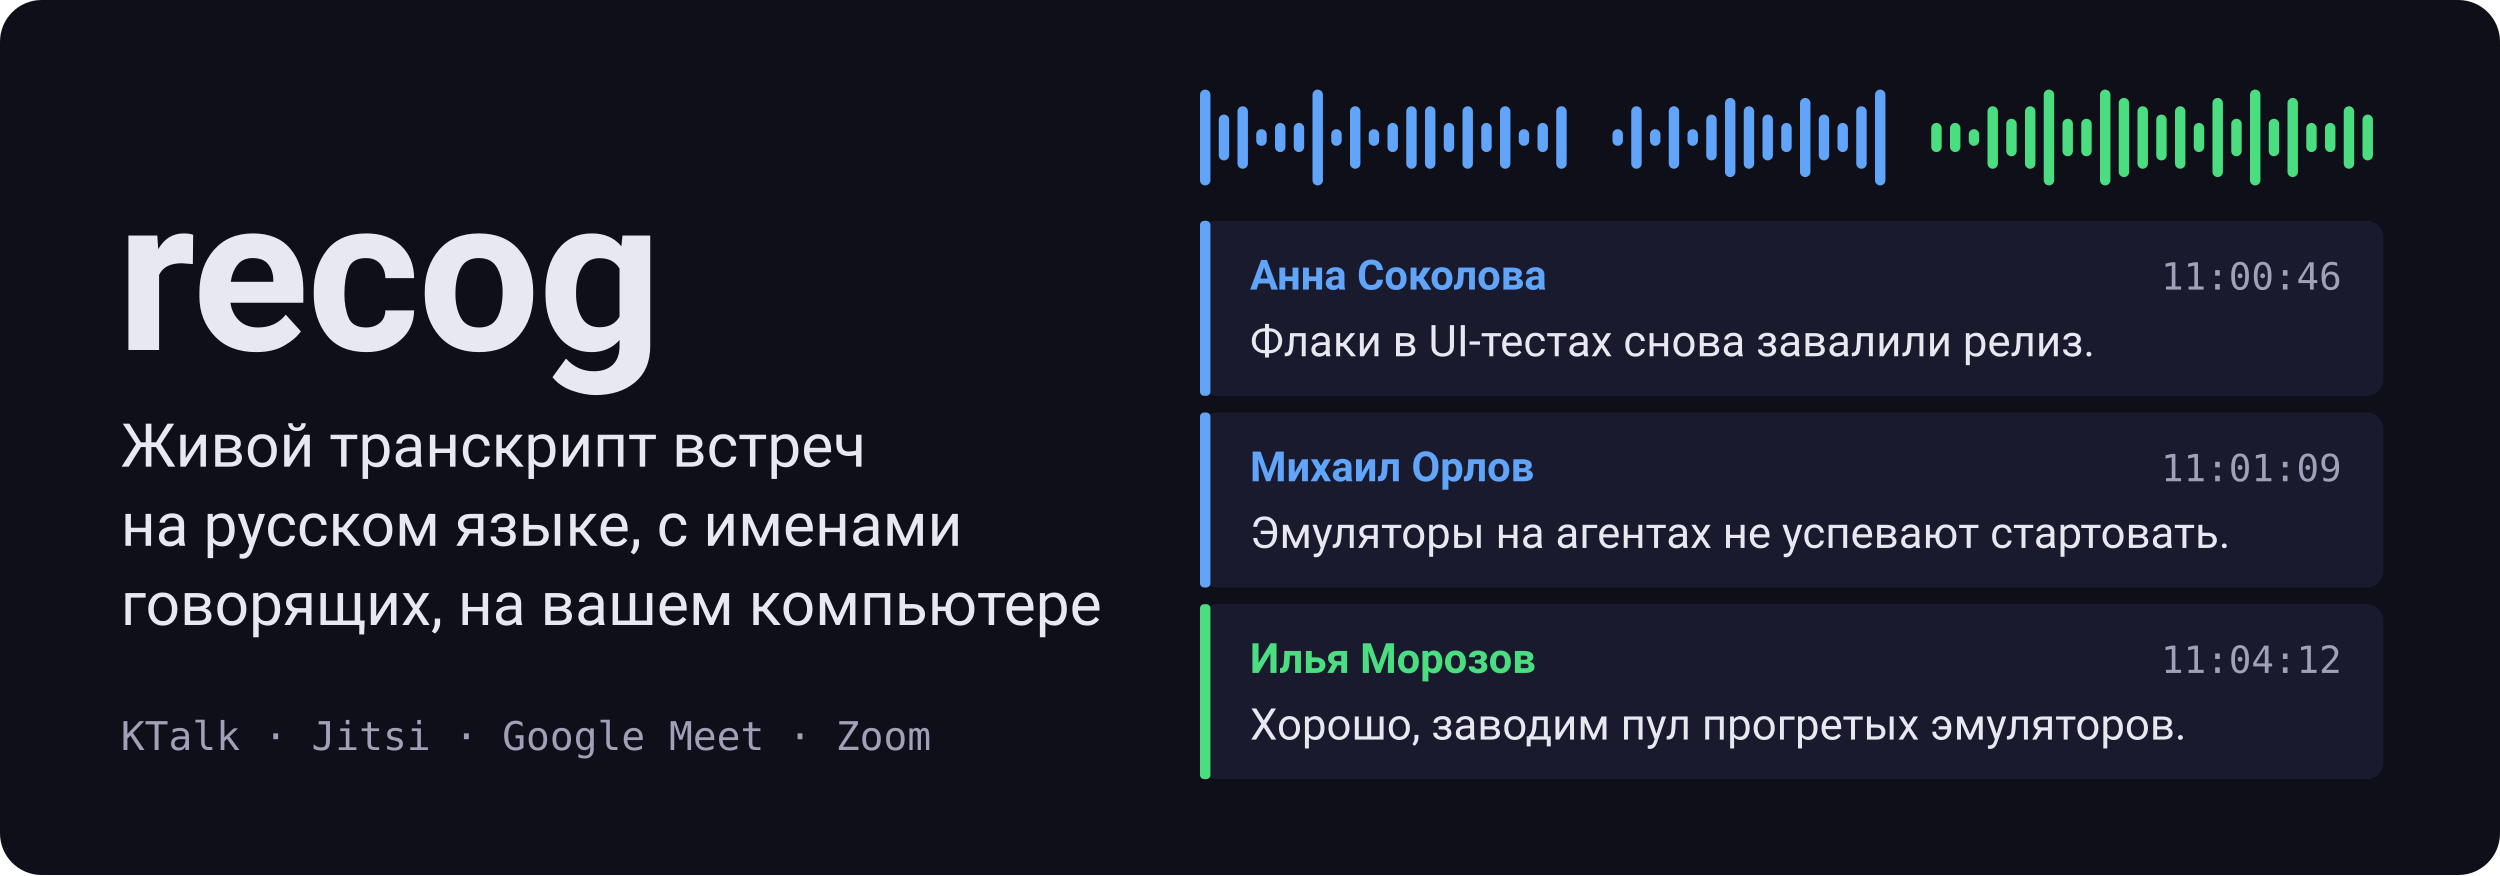
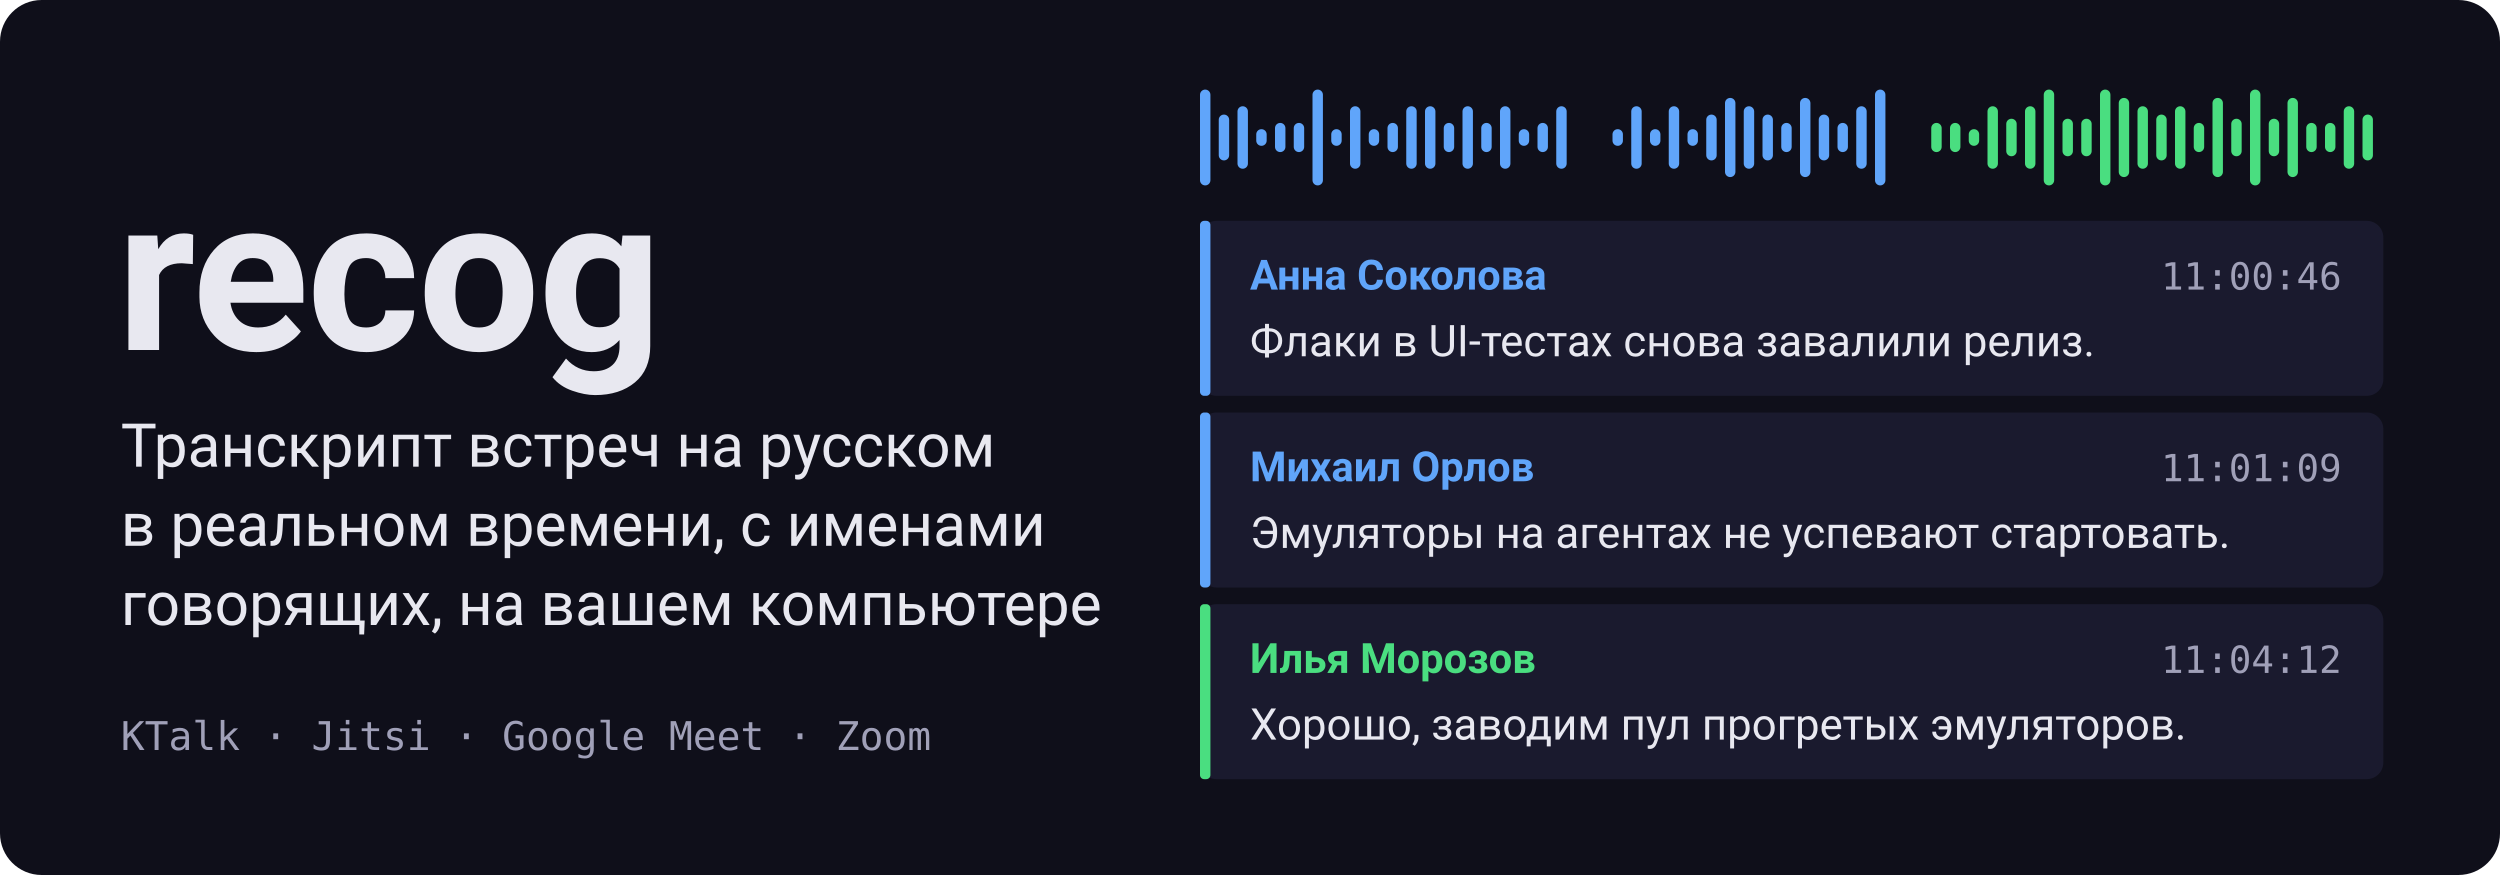
<svg xmlns="http://www.w3.org/2000/svg" width="1200" height="420" viewBox="0 0 1200 420" role="img" aria-labelledby="title desc">
  <style>
    .sans { font-family: -apple-system, BlinkMacSystemFont, "Segoe UI", Roboto, Arial, sans-serif; }
    .mono { font-family: ui-monospace, SFMono-Regular, Menlo, Consolas, monospace; }
    .name { font-family: -apple-system, BlinkMacSystemFont, "Segoe UI", Roboto, Arial, sans-serif; font-size: 20px; font-weight: 600; }
    .line { font-family: -apple-system, BlinkMacSystemFont, "Segoe UI", Roboto, Arial, sans-serif; font-size: 21px; fill: #e8e8f0; }
    .ts { font-family: ui-monospace, SFMono-Regular, Menlo, Consolas, monospace; font-size: 18px; fill: #a0a0b8; }
  </style>
  <rect width="1200" height="420" rx="20" fill="#0f0f1a" />
  <g id="title-block">
    <text x="56" y="168" class="sans" font-size="104" font-weight="700" letter-spacing="-1" fill="#e8e8f0">recog</text>
-     <text x="58" y="224" class="sans" font-size="29" fill="#e8e8f0">Живой транскрипт встреч</text>
-     <text x="58" y="262" class="sans" font-size="29" fill="#e8e8f0">на русском языке, с именами</text>
+     <text x="58" y="224" class="sans" font-size="29" fill="#e8e8f0">Транскрипт встреч на русском</text>
+     <text x="58" y="262" class="sans" font-size="29" fill="#e8e8f0">в реальном времени, с именами</text>
    <text x="58" y="300" class="sans" font-size="29" fill="#e8e8f0">говорящих, на вашем компьютере</text>
    <text x="58" y="360" class="mono" font-size="19" fill="#a0a0b8">KTalk · Jitsi · Google Meet · Zoom</text>
  </g>
  <g id="waveform" transform="translate(576 66)">
    <rect x="0" y="-23" width="5" height="46" rx="2.5" fill="#60a5fa" />
    <rect x="9" y="-11" width="5" height="22" rx="2.5" fill="#60a5fa" />
    <rect x="18" y="-15" width="5" height="30" rx="2.5" fill="#60a5fa" />
    <rect x="27" y="-4" width="5" height="8" rx="2.5" fill="#60a5fa" />
    <rect x="36" y="-7" width="5" height="14" rx="2.5" fill="#60a5fa" />
    <rect x="45" y="-7" width="5" height="14" rx="2.5" fill="#60a5fa" />
    <rect x="54" y="-23" width="5" height="46" rx="2.5" fill="#60a5fa" />
    <rect x="63" y="-4" width="5" height="8" rx="2.5" fill="#60a5fa" />
    <rect x="72" y="-15" width="5" height="30" rx="2.5" fill="#60a5fa" />
    <rect x="81" y="-4" width="5" height="8" rx="2.5" fill="#60a5fa" />
    <rect x="90" y="-7" width="5" height="14" rx="2.5" fill="#60a5fa" />
    <rect x="99" y="-15" width="5" height="30" rx="2.5" fill="#60a5fa" />
    <rect x="108" y="-15" width="5" height="30" rx="2.5" fill="#60a5fa" />
    <rect x="117" y="-7" width="5" height="14" rx="2.5" fill="#60a5fa" />
    <rect x="126" y="-15" width="5" height="30" rx="2.5" fill="#60a5fa" />
    <rect x="135" y="-7" width="5" height="14" rx="2.5" fill="#60a5fa" />
    <rect x="144" y="-15" width="5" height="30" rx="2.5" fill="#60a5fa" />
    <rect x="153" y="-4" width="5" height="8" rx="2.5" fill="#60a5fa" />
    <rect x="162" y="-7" width="5" height="14" rx="2.5" fill="#60a5fa" />
    <rect x="171" y="-15" width="5" height="30" rx="2.5" fill="#60a5fa" />
    <rect x="198" y="-4" width="5" height="8" rx="2.5" fill="#60a5fa" />
    <rect x="207" y="-15" width="5" height="30" rx="2.5" fill="#60a5fa" />
    <rect x="216" y="-4" width="5" height="8" rx="2.5" fill="#60a5fa" />
    <rect x="225" y="-15" width="5" height="30" rx="2.5" fill="#60a5fa" />
    <rect x="234" y="-4" width="5" height="8" rx="2.5" fill="#60a5fa" />
    <rect x="243" y="-11" width="5" height="22" rx="2.5" fill="#60a5fa" />
    <rect x="252" y="-19" width="5" height="38" rx="2.5" fill="#60a5fa" />
    <rect x="261" y="-15" width="5" height="30" rx="2.5" fill="#60a5fa" />
    <rect x="270" y="-11" width="5" height="22" rx="2.5" fill="#60a5fa" />
    <rect x="279" y="-7" width="5" height="14" rx="2.5" fill="#60a5fa" />
    <rect x="288" y="-19" width="5" height="38" rx="2.5" fill="#60a5fa" />
    <rect x="297" y="-11" width="5" height="22" rx="2.5" fill="#60a5fa" />
    <rect x="306" y="-7" width="5" height="14" rx="2.5" fill="#60a5fa" />
    <rect x="315" y="-15" width="5" height="30" rx="2.5" fill="#60a5fa" />
    <rect x="324" y="-23" width="5" height="46" rx="2.5" fill="#60a5fa" />
    <rect x="351" y="-7" width="5" height="14" rx="2.5" fill="#4ade80" />
    <rect x="360" y="-7" width="5" height="14" rx="2.5" fill="#4ade80" />
    <rect x="369" y="-4" width="5" height="8" rx="2.5" fill="#4ade80" />
    <rect x="378" y="-15" width="5" height="30" rx="2.5" fill="#4ade80" />
    <rect x="387" y="-9" width="5" height="18" rx="2.5" fill="#4ade80" />
    <rect x="396" y="-15" width="5" height="30" rx="2.5" fill="#4ade80" />
    <rect x="405" y="-23" width="5" height="46" rx="2.5" fill="#4ade80" />
    <rect x="414" y="-9" width="5" height="18" rx="2.5" fill="#4ade80" />
    <rect x="423" y="-9" width="5" height="18" rx="2.5" fill="#4ade80" />
    <rect x="432" y="-23" width="5" height="46" rx="2.5" fill="#4ade80" />
    <rect x="441" y="-19" width="5" height="38" rx="2.5" fill="#4ade80" />
    <rect x="450" y="-15" width="5" height="30" rx="2.5" fill="#4ade80" />
    <rect x="459" y="-11" width="5" height="22" rx="2.5" fill="#4ade80" />
    <rect x="468" y="-15" width="5" height="30" rx="2.5" fill="#4ade80" />
    <rect x="477" y="-7" width="5" height="14" rx="2.5" fill="#4ade80" />
    <rect x="486" y="-19" width="5" height="38" rx="2.5" fill="#4ade80" />
    <rect x="495" y="-9" width="5" height="18" rx="2.5" fill="#4ade80" />
    <rect x="504" y="-23" width="5" height="46" rx="2.5" fill="#4ade80" />
    <rect x="513" y="-9" width="5" height="18" rx="2.5" fill="#4ade80" />
    <rect x="522" y="-19" width="5" height="38" rx="2.5" fill="#4ade80" />
    <rect x="531" y="-7" width="5" height="14" rx="2.5" fill="#4ade80" />
    <rect x="540" y="-7" width="5" height="14" rx="2.5" fill="#4ade80" />
    <rect x="549" y="-15" width="5" height="30" rx="2.5" fill="#4ade80" />
    <rect x="558" y="-11" width="5" height="22" rx="2.5" fill="#4ade80" />
  </g>
  <g id="transcript" transform="translate(576 106)">
    <g transform="translate(0 0)">
      <rect width="568" height="84" rx="8" fill="#1a1a2e" />
      <rect width="5" height="84" rx="2" fill="#60a5fa" />
      <text x="24" y="33" class="name" fill="#60a5fa">Анна Соколова</text>
      <text x="548" y="33" class="ts" text-anchor="end">11:00:46</text>
      <text x="24" y="65" class="line">Флаки в UI-тестах снова завалили релиз.</text>
    </g>
    <g transform="translate(0 92)">
      <rect width="568" height="84" rx="8" fill="#1a1a2e" />
      <rect width="5" height="84" rx="2" fill="#60a5fa" />
      <text x="24" y="33" class="name" fill="#60a5fa">Михаил Орлов</text>
      <text x="548" y="33" class="ts" text-anchor="end">11:01:09</text>
      <text x="24" y="65" class="line">Эмуляторы на агентах не успевают стартовать.</text>
    </g>
    <g transform="translate(0 184)">
      <rect width="568" height="84" rx="8" fill="#1a1a2e" />
      <rect width="5" height="84" rx="2" fill="#4ade80" />
      <text x="24" y="33" class="name" fill="#4ade80">Илья Морозов</text>
      <text x="548" y="33" class="ts" text-anchor="end">11:04:12</text>
      <text x="24" y="65" class="line">Хорошо, заводим пул прогретых эмуляторов.</text>
    </g>
  </g>
</svg>
